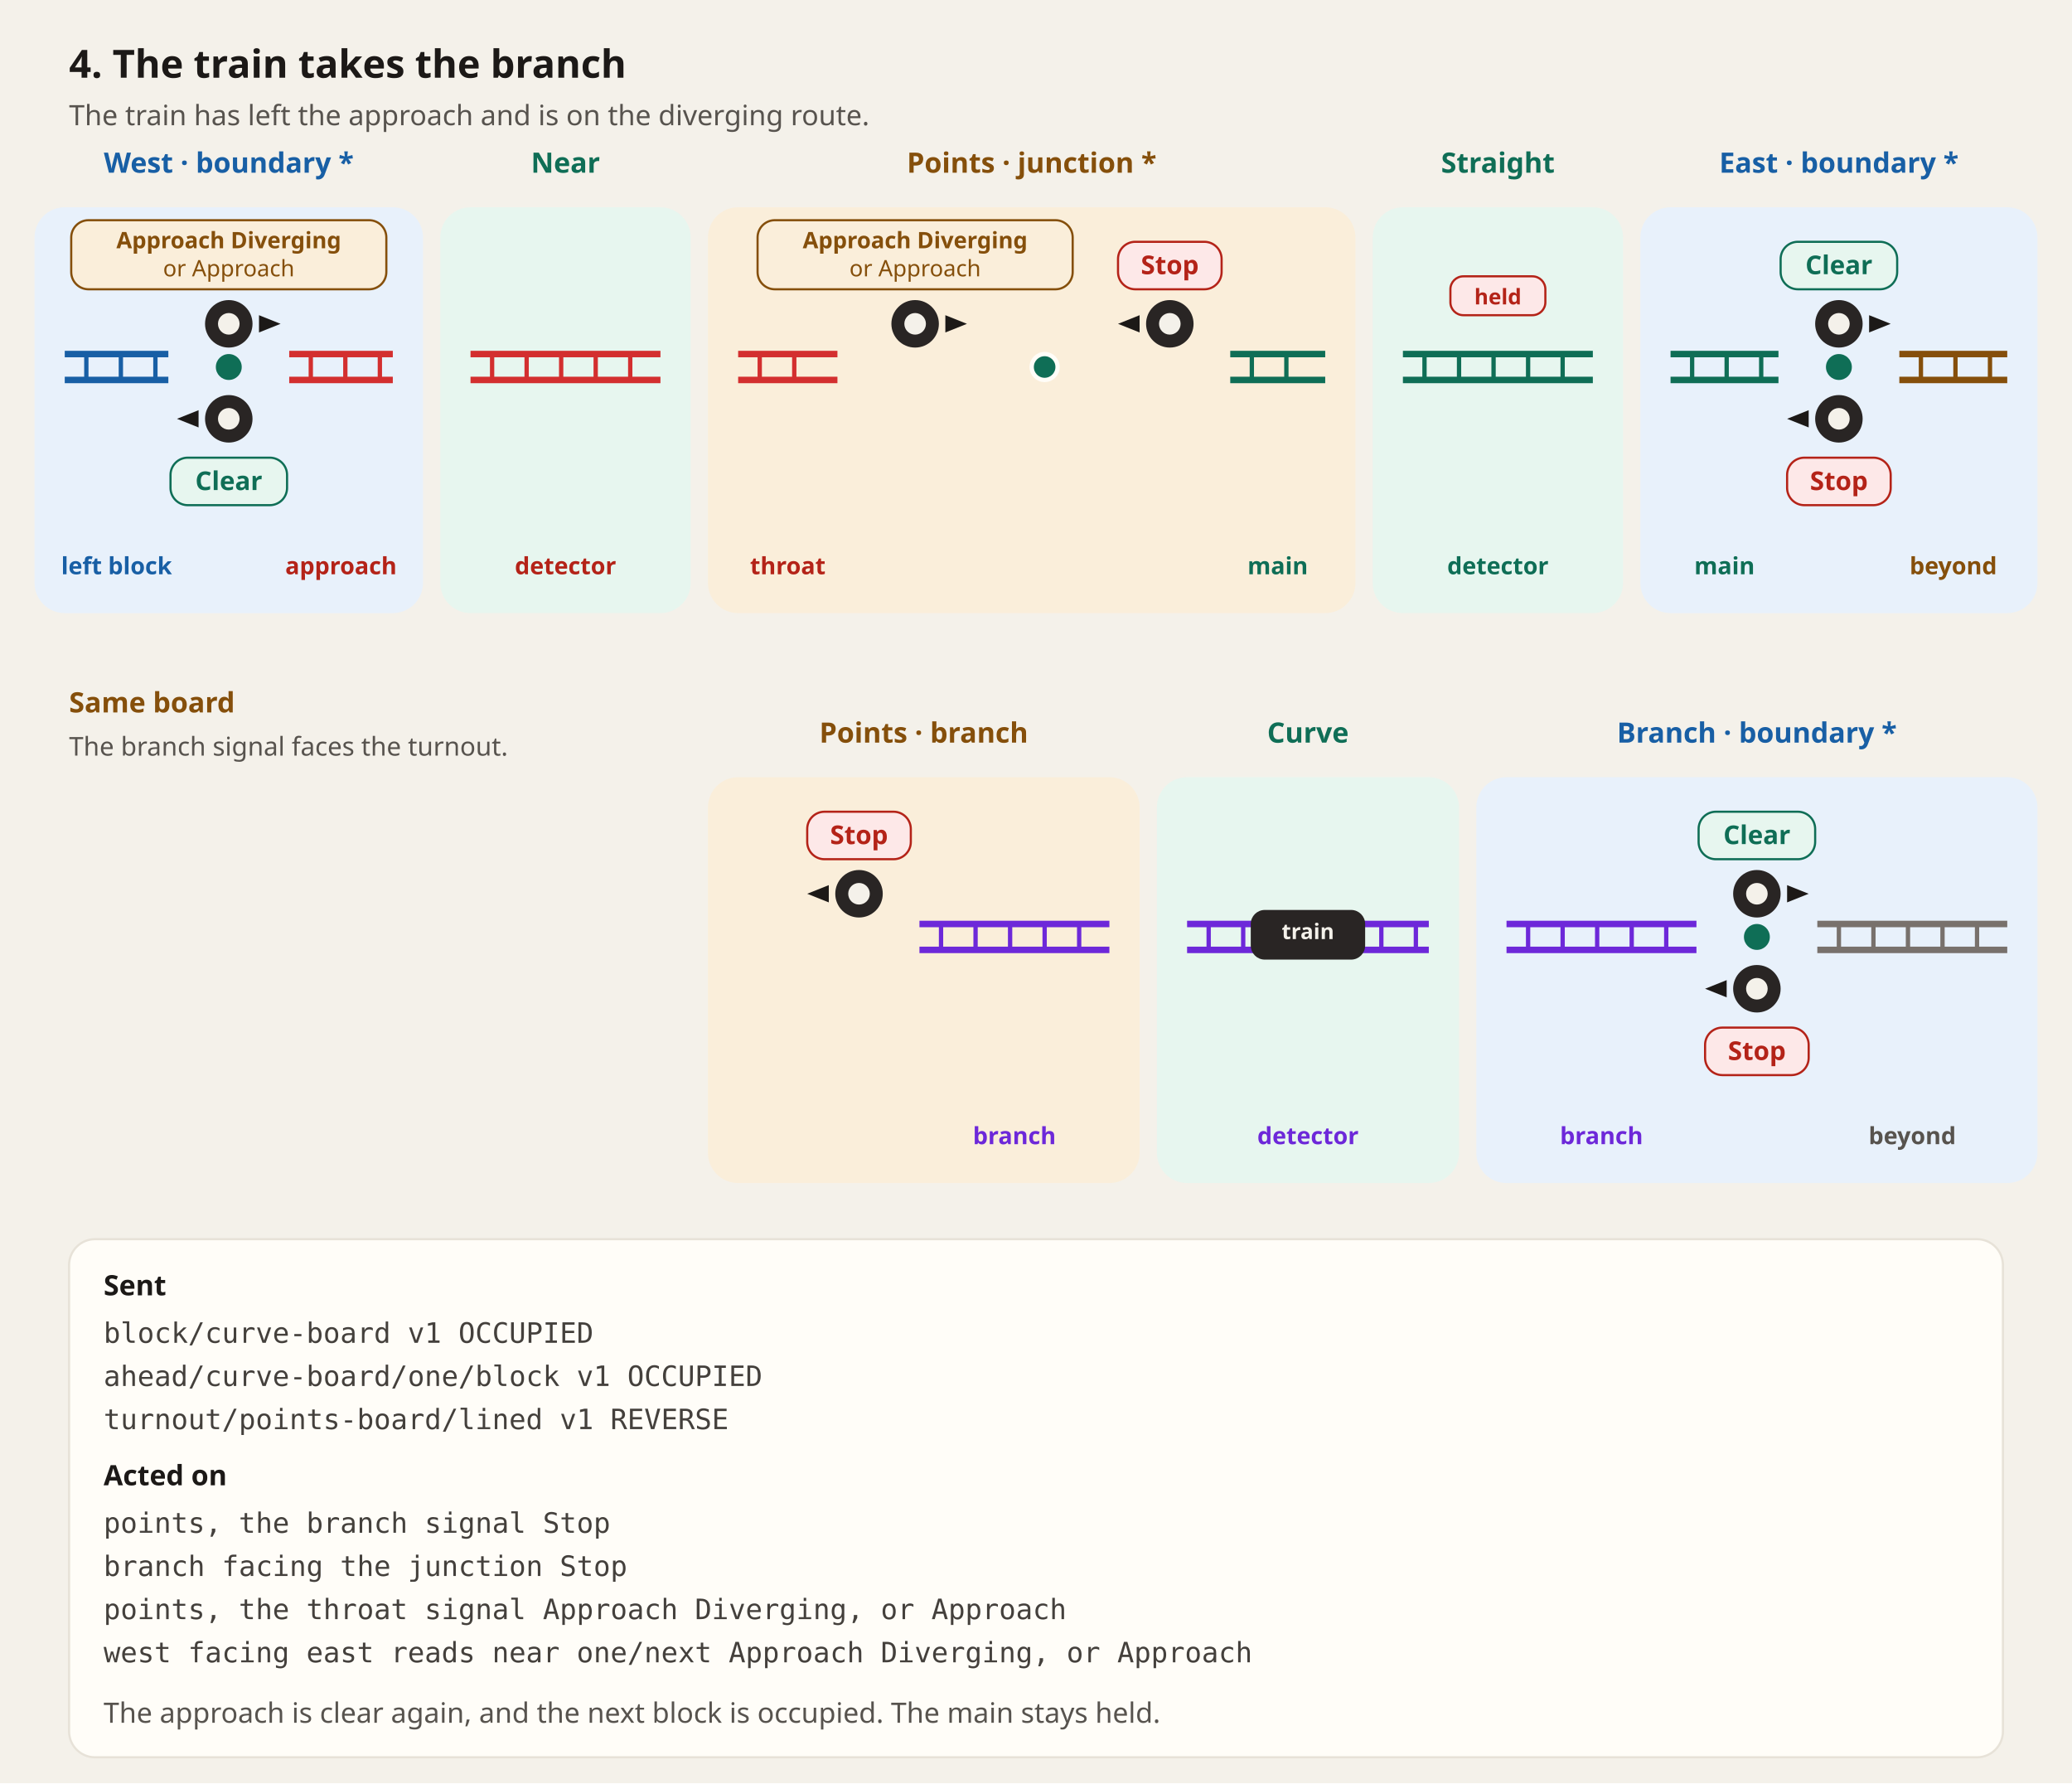
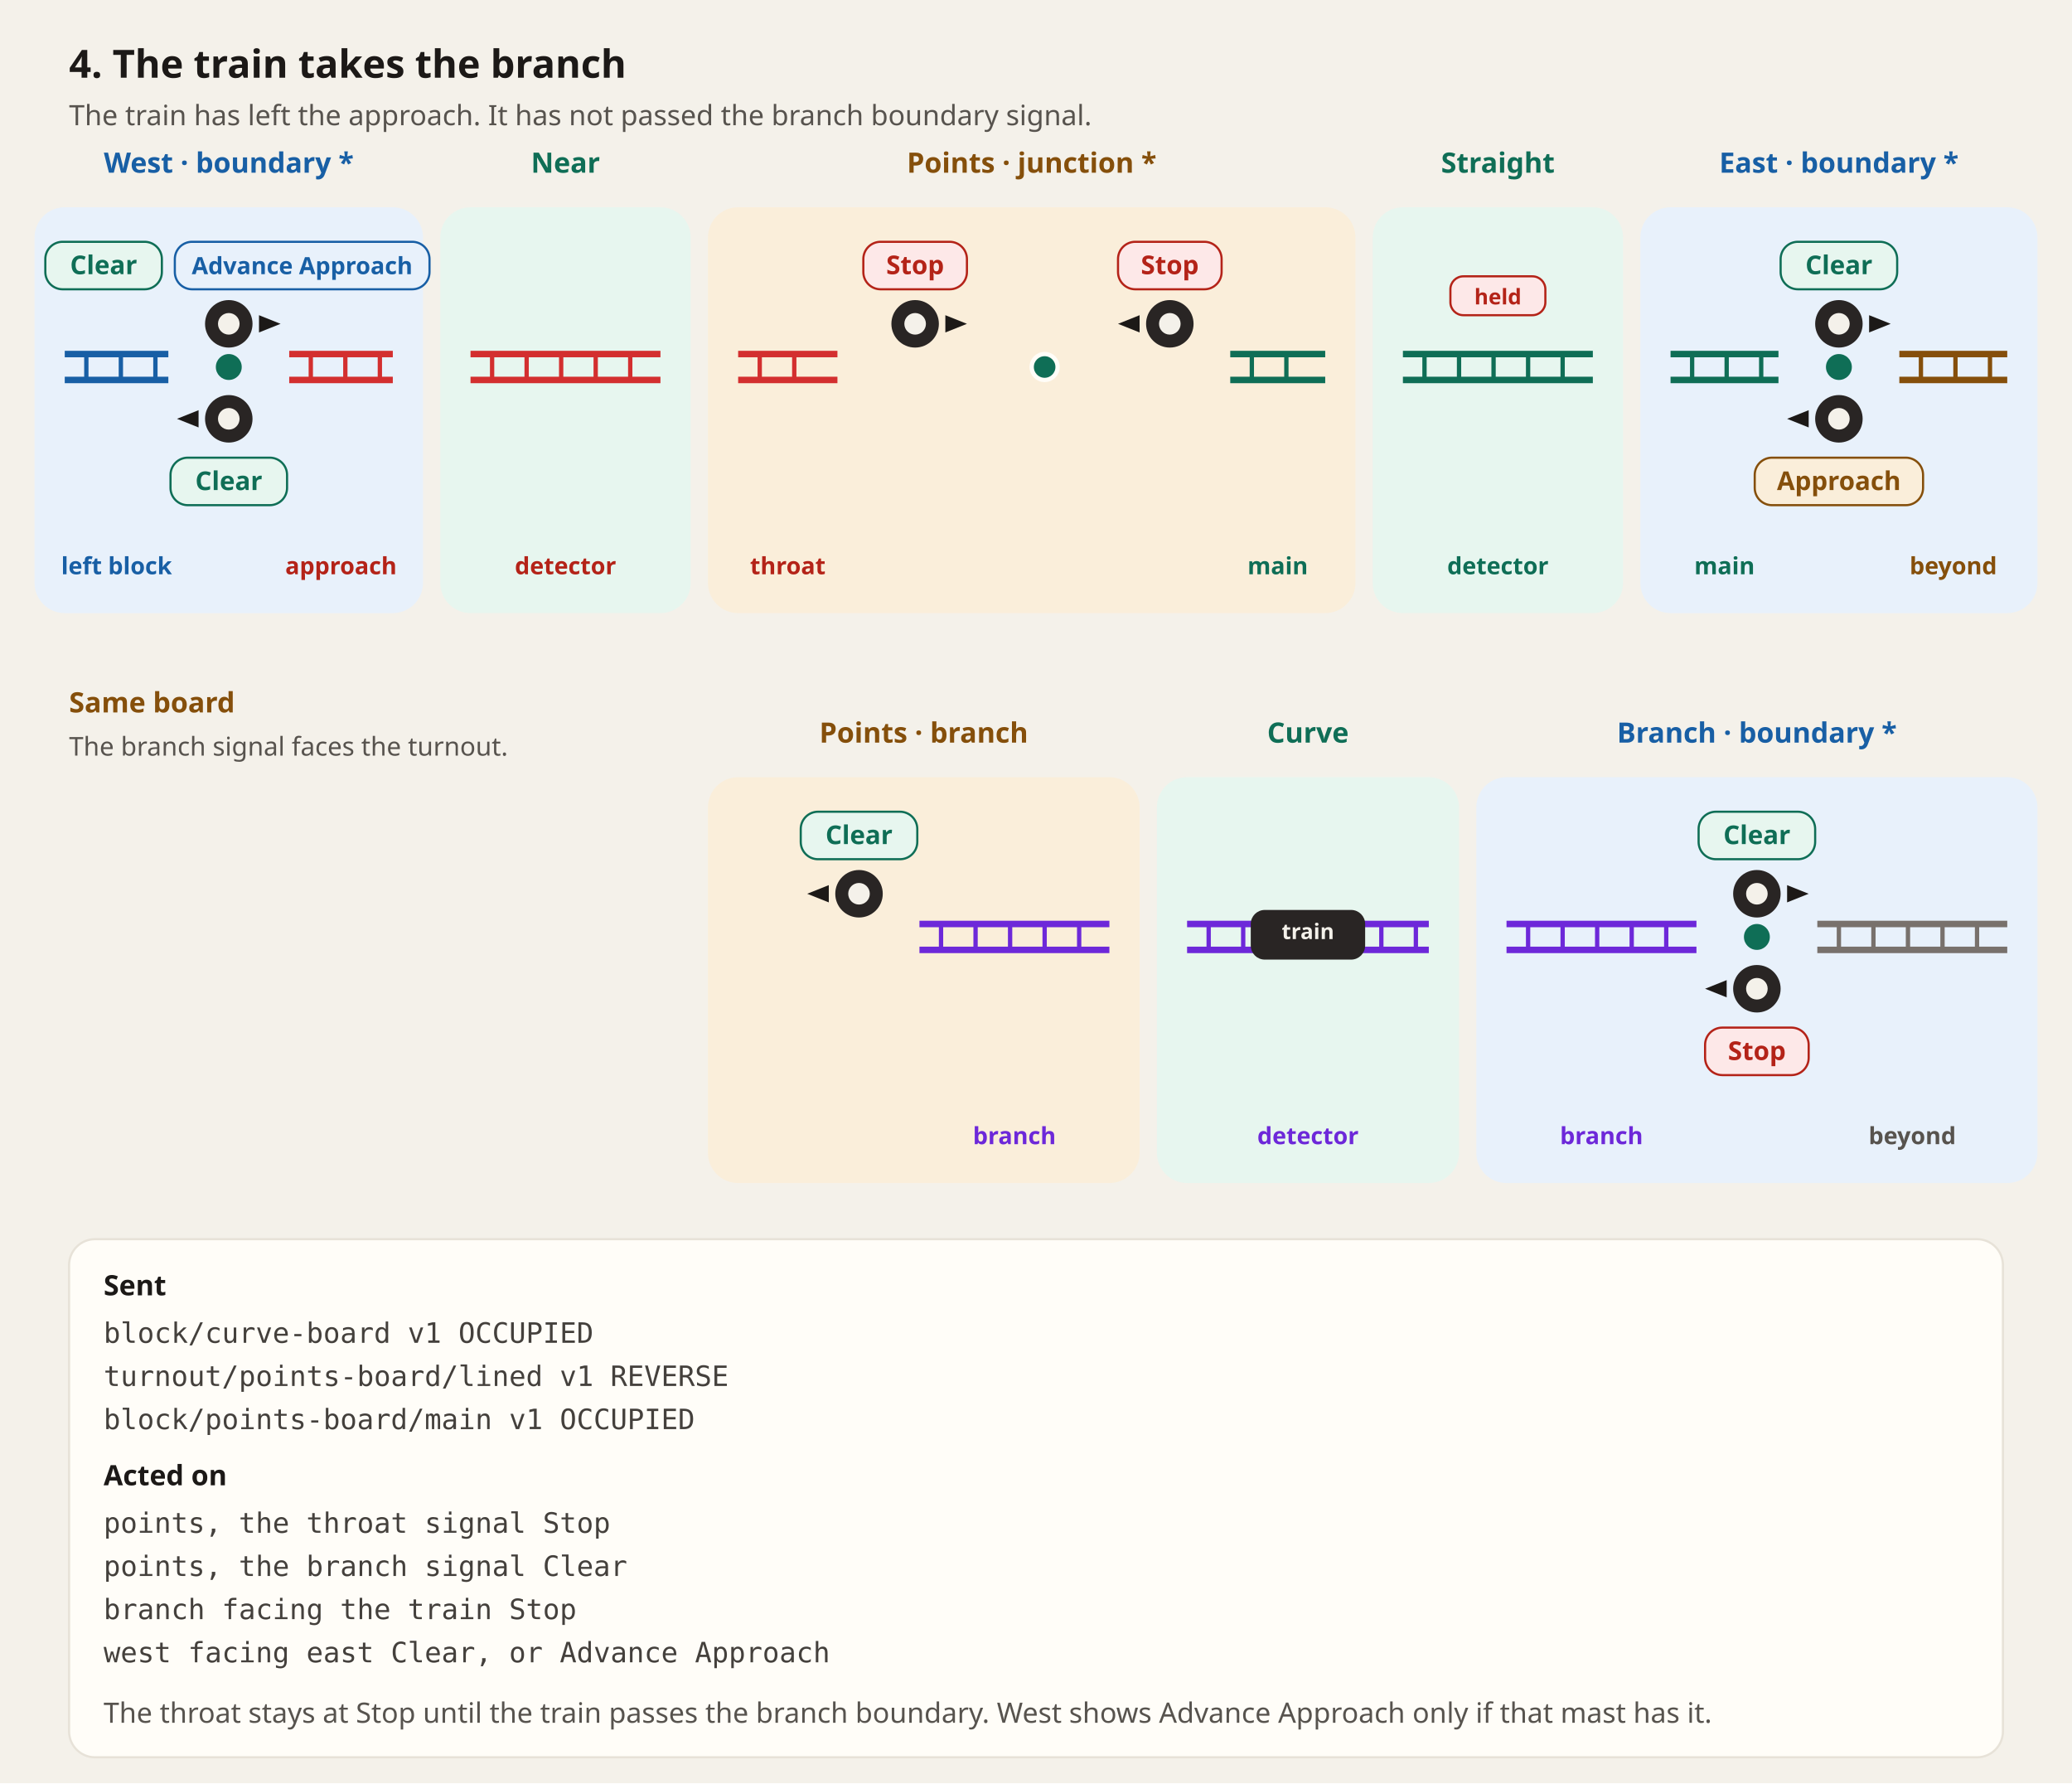
<svg xmlns="http://www.w3.org/2000/svg" width="960" height="826" viewBox="0 0 960 826" role="img" aria-labelledby="title desc">
  <rect width="960" height="826" fill="#f4f1ea" />
  <g font-family="ui-sans-serif, system-ui, sans-serif" fill="#1c1917">
    <text x="32" y="36" font-size="18" font-weight="600">4. The train takes the branch</text>
-     <text x="32" y="58" fill="#57534e" font-size="13">The train has left the approach and is on the diverging route.</text>
+     <text x="32" y="58" fill="#57534e" font-size="13">The train has left the approach. It has not passed the branch boundary signal.</text>
    <rect x="16" y="96" width="180" height="188" rx="14" fill="#e8f1fb" />
    <text x="106.0" y="80" text-anchor="middle" fill="#185fa5" font-size="13" font-weight="600">West · boundary *</text>
    <g stroke="#185fa5" stroke-width="3" stroke-linecap="butt">
      <line x1="30.0" y1="164.0" x2="78.0" y2="164.0" />
      <line x1="30.0" y1="176.0" x2="78.0" y2="176.0" />
    </g>
    <g stroke="#185fa5" stroke-width="2">
      <line x1="40.0" y1="164.0" x2="40.0" y2="176.0" />
      <line x1="56.0" y1="164.0" x2="56.0" y2="176.0" />
      <line x1="72.0" y1="164.0" x2="72.0" y2="176.0" />
    </g>
    <g stroke="#d32f2f" stroke-width="3" stroke-linecap="butt">
      <line x1="134.0" y1="164.0" x2="182.0" y2="164.0" />
      <line x1="134.0" y1="176.0" x2="182.0" y2="176.0" />
    </g>
    <g stroke="#d32f2f" stroke-width="2">
      <line x1="144.0" y1="164.0" x2="144.0" y2="176.0" />
      <line x1="160.0" y1="164.0" x2="160.0" y2="176.0" />
      <line x1="176.0" y1="164.0" x2="176.0" y2="176.0" />
    </g>
    <g transform="translate(106.0 150.0) scale(1 1)">
      <circle cx="0" cy="0" r="11" fill="#292524" />
      <circle cx="0" cy="0" r="5" fill="#f4f1ea" />
      <polygon points="14,-4 24,0 14,4" fill="#1c1917" />
    </g>
    <g transform="translate(106.0 194.0) scale(-1 1)">
      <circle cx="0" cy="0" r="11" fill="#292524" />
      <circle cx="0" cy="0" r="5" fill="#f4f1ea" />
      <polygon points="14,-4 24,0 14,4" fill="#1c1917" />
    </g>
    <circle cx="106.0" cy="170.0" r="6" fill="#0f6e56" />
    <text x="54.0" y="266" text-anchor="middle" fill="#185fa5" font-size="11" font-weight="600">left block</text>
    <text x="158.0" y="266" text-anchor="middle" fill="#b42318" font-size="11" font-weight="600">approach</text>
-     <rect x="33.0" y="102.0" width="146" height="32" rx="8" fill="#faeeda" stroke="#854f0b" />
-     <text x="106.0" y="115.0" text-anchor="middle" fill="#854f0b" font-size="10.5" font-weight="600">Approach Diverging</text>
-     <text x="106.0" y="128.0" text-anchor="middle" fill="#854f0b" font-size="10.5">or Approach</text>
+     <rect x="21.0" y="112.0" width="54" height="22" rx="8" fill="#e7f6ef" stroke="#0f6e56" />
+     <text x="48.0" y="127.0" text-anchor="middle" fill="#0f6e56" font-size="12" font-weight="600">Clear</text>
+     <rect x="81.0" y="112.0" width="118" height="22" rx="8" fill="#e8f1fb" stroke="#185fa5" />
+     <text x="140.0" y="127.0" text-anchor="middle" fill="#185fa5" font-size="11" font-weight="600">Advance Approach</text>
    <rect x="79.0" y="212.0" width="54" height="22" rx="8" fill="#e7f6ef" stroke="#0f6e56" />
    <text x="106.0" y="227.0" text-anchor="middle" fill="#0f6e56" font-size="12" font-weight="600">Clear</text>
    <rect x="204" y="96" width="116" height="188" rx="14" fill="#e7f6ef" />
    <text x="262.0" y="80" text-anchor="middle" fill="#0f6e56" font-size="13" font-weight="600">Near</text>
    <g stroke="#d32f2f" stroke-width="3" stroke-linecap="butt">
      <line x1="218.0" y1="164.0" x2="306.0" y2="164.0" />
      <line x1="218.0" y1="176.0" x2="306.0" y2="176.0" />
    </g>
    <g stroke="#d32f2f" stroke-width="2">
      <line x1="228.0" y1="164.0" x2="228.0" y2="176.0" />
      <line x1="244.0" y1="164.0" x2="244.0" y2="176.0" />
      <line x1="260.0" y1="164.0" x2="260.0" y2="176.0" />
      <line x1="276.0" y1="164.0" x2="276.0" y2="176.0" />
      <line x1="292.0" y1="164.0" x2="292.0" y2="176.0" />
    </g>
    <text x="262.0" y="266" text-anchor="middle" fill="#b42318" font-size="11" font-weight="600">detector</text>
    <rect x="328" y="96" width="300" height="188" rx="14" fill="#faeeda" />
    <text x="478.0" y="80" text-anchor="middle" fill="#854f0b" font-size="13" font-weight="600">Points · junction *</text>
    <g stroke="#d32f2f" stroke-width="3" stroke-linecap="butt">
      <line x1="342.0" y1="164.0" x2="388.0" y2="164.0" />
      <line x1="342.0" y1="176.0" x2="388.0" y2="176.0" />
    </g>
    <g stroke="#d32f2f" stroke-width="2">
      <line x1="352.0" y1="164.0" x2="352.0" y2="176.0" />
      <line x1="368.0" y1="164.0" x2="368.0" y2="176.0" />
    </g>
    <g stroke="#0f6e56" stroke-width="3" stroke-linecap="butt">
      <line x1="570.0" y1="164.0" x2="614.0" y2="164.0" />
      <line x1="570.0" y1="176.0" x2="614.0" y2="176.0" />
    </g>
    <g stroke="#0f6e56" stroke-width="2">
      <line x1="580.0" y1="164.0" x2="580.0" y2="176.0" />
      <line x1="596.0" y1="164.0" x2="596.0" y2="176.0" />
    </g>
    <g transform="translate(424.0 150.0) scale(1 1)">
      <circle cx="0" cy="0" r="11" fill="#292524" />
      <circle cx="0" cy="0" r="5" fill="#f4f1ea" />
      <polygon points="14,-4 24,0 14,4" fill="#1c1917" />
    </g>
    <g transform="translate(542.0 150.0) scale(-1 1)">
      <circle cx="0" cy="0" r="11" fill="#292524" />
      <circle cx="0" cy="0" r="5" fill="#f4f1ea" />
      <polygon points="14,-4 24,0 14,4" fill="#1c1917" />
    </g>
    <circle cx="484.0" cy="170.0" r="6" fill="#0f6e56" stroke="#fffdf8" stroke-width="2" />
    <text x="365.0" y="266" text-anchor="middle" fill="#b42318" font-size="11" font-weight="600">throat</text>
    <text x="592.0" y="266" text-anchor="middle" fill="#0f6e56" font-size="11" font-weight="600">main</text>
-     <rect x="351.0" y="102.0" width="146" height="32" rx="8" fill="#faeeda" stroke="#854f0b" />
-     <text x="424.0" y="115.0" text-anchor="middle" fill="#854f0b" font-size="10.5" font-weight="600">Approach Diverging</text>
-     <text x="424.0" y="128.0" text-anchor="middle" fill="#854f0b" font-size="10.5">or Approach</text>
+     <rect x="400.0" y="112.0" width="48" height="22" rx="8" fill="#fde8e8" stroke="#b42318" />
+     <text x="424.0" y="127.0" text-anchor="middle" fill="#b42318" font-size="12" font-weight="600">Stop</text>
    <rect x="518.0" y="112.0" width="48" height="22" rx="8" fill="#fde8e8" stroke="#b42318" />
    <text x="542.0" y="127.0" text-anchor="middle" fill="#b42318" font-size="12" font-weight="600">Stop</text>
    <rect x="636" y="96" width="116" height="188" rx="14" fill="#e7f6ef" />
    <text x="694.0" y="80" text-anchor="middle" fill="#0f6e56" font-size="13" font-weight="600">Straight</text>
    <g stroke="#0f6e56" stroke-width="3" stroke-linecap="butt">
      <line x1="650.0" y1="164.0" x2="738.0" y2="164.0" />
      <line x1="650.0" y1="176.0" x2="738.0" y2="176.0" />
    </g>
    <g stroke="#0f6e56" stroke-width="2">
      <line x1="660.0" y1="164.0" x2="660.0" y2="176.0" />
      <line x1="676.0" y1="164.0" x2="676.0" y2="176.0" />
      <line x1="692.0" y1="164.0" x2="692.0" y2="176.0" />
      <line x1="708.0" y1="164.0" x2="708.0" y2="176.0" />
      <line x1="724.0" y1="164.0" x2="724.0" y2="176.0" />
    </g>
    <text x="694.0" y="266" text-anchor="middle" fill="#0f6e56" font-size="11" font-weight="600">detector</text>
    <rect x="672.0" y="128.0" width="44" height="18" rx="6" fill="#fde8e8" stroke="#b42318" />
    <text x="694.0" y="141.0" text-anchor="middle" fill="#b42318" font-size="10" font-weight="600">held</text>
    <rect x="760" y="96" width="184" height="188" rx="14" fill="#e8f1fb" />
    <text x="852.0" y="80" text-anchor="middle" fill="#185fa5" font-size="13" font-weight="600">East · boundary *</text>
    <g stroke="#0f6e56" stroke-width="3" stroke-linecap="butt">
      <line x1="774.0" y1="164.0" x2="824.0" y2="164.0" />
      <line x1="774.0" y1="176.0" x2="824.0" y2="176.0" />
    </g>
    <g stroke="#0f6e56" stroke-width="2">
      <line x1="784.0" y1="164.0" x2="784.0" y2="176.0" />
      <line x1="800.0" y1="164.0" x2="800.0" y2="176.0" />
      <line x1="816.0" y1="164.0" x2="816.0" y2="176.0" />
    </g>
    <g stroke="#854f0b" stroke-width="3" stroke-linecap="butt">
      <line x1="880.0" y1="164.0" x2="930.0" y2="164.0" />
      <line x1="880.0" y1="176.0" x2="930.0" y2="176.0" />
    </g>
    <g stroke="#854f0b" stroke-width="2">
      <line x1="890.0" y1="164.0" x2="890.0" y2="176.0" />
      <line x1="906.0" y1="164.0" x2="906.0" y2="176.0" />
      <line x1="922.0" y1="164.0" x2="922.0" y2="176.0" />
    </g>
    <g transform="translate(852.0 150.0) scale(1 1)">
      <circle cx="0" cy="0" r="11" fill="#292524" />
      <circle cx="0" cy="0" r="5" fill="#f4f1ea" />
      <polygon points="14,-4 24,0 14,4" fill="#1c1917" />
    </g>
    <g transform="translate(852.0 194.0) scale(-1 1)">
      <circle cx="0" cy="0" r="11" fill="#292524" />
      <circle cx="0" cy="0" r="5" fill="#f4f1ea" />
      <polygon points="14,-4 24,0 14,4" fill="#1c1917" />
    </g>
    <circle cx="852.0" cy="170.0" r="6" fill="#0f6e56" />
    <text x="799.0" y="266" text-anchor="middle" fill="#0f6e56" font-size="11" font-weight="600">main</text>
    <text x="905.0" y="266" text-anchor="middle" fill="#854f0b" font-size="11" font-weight="600">beyond</text>
    <rect x="825.0" y="112.0" width="54" height="22" rx="8" fill="#e7f6ef" stroke="#0f6e56" />
    <text x="852.0" y="127.0" text-anchor="middle" fill="#0f6e56" font-size="12" font-weight="600">Clear</text>
-     <rect x="828.0" y="212.0" width="48" height="22" rx="8" fill="#fde8e8" stroke="#b42318" />
-     <text x="852.0" y="227.0" text-anchor="middle" fill="#b42318" font-size="12" font-weight="600">Stop</text>
+     <rect x="813.0" y="212.0" width="78" height="22" rx="8" fill="#faeeda" stroke="#854f0b" />
+     <text x="852.0" y="227.0" text-anchor="middle" fill="#854f0b" font-size="12" font-weight="600">Approach</text>
    <text x="32" y="330" fill="#854f0b" font-size="13" font-weight="600">Same board</text>
    <text x="32" y="350" fill="#57534e" font-size="12">The branch signal faces the turnout.</text>
    <rect x="328" y="360" width="200" height="188" rx="14" fill="#faeeda" />
    <text x="428.0" y="344" text-anchor="middle" fill="#854f0b" font-size="13" font-weight="600">Points · branch</text>
    <g stroke="#6d28d9" stroke-width="3" stroke-linecap="butt">
      <line x1="426.0" y1="428.0" x2="514.0" y2="428.0" />
      <line x1="426.0" y1="440.0" x2="514.0" y2="440.0" />
    </g>
    <g stroke="#6d28d9" stroke-width="2">
      <line x1="436.0" y1="428.0" x2="436.0" y2="440.0" />
      <line x1="452.0" y1="428.0" x2="452.0" y2="440.0" />
      <line x1="468.0" y1="428.0" x2="468.0" y2="440.0" />
      <line x1="484.0" y1="428.0" x2="484.0" y2="440.0" />
      <line x1="500.0" y1="428.0" x2="500.0" y2="440.0" />
    </g>
    <g transform="translate(398.0 414.0) scale(-1 1)">
      <circle cx="0" cy="0" r="11" fill="#292524" />
      <circle cx="0" cy="0" r="5" fill="#f4f1ea" />
      <polygon points="14,-4 24,0 14,4" fill="#1c1917" />
    </g>
    <text x="470.0" y="530" text-anchor="middle" fill="#6d28d9" font-size="11" font-weight="600">branch</text>
-     <rect x="374.0" y="376.0" width="48" height="22" rx="8" fill="#fde8e8" stroke="#b42318" />
-     <text x="398.0" y="391.0" text-anchor="middle" fill="#b42318" font-size="12" font-weight="600">Stop</text>
+     <rect x="371.0" y="376.0" width="54" height="22" rx="8" fill="#e7f6ef" stroke="#0f6e56" />
+     <text x="398.0" y="391.0" text-anchor="middle" fill="#0f6e56" font-size="12" font-weight="600">Clear</text>
    <rect x="536" y="360" width="140" height="188" rx="14" fill="#e7f6ef" />
    <text x="606.0" y="344" text-anchor="middle" fill="#0f6e56" font-size="13" font-weight="600">Curve</text>
    <g stroke="#6d28d9" stroke-width="3" stroke-linecap="butt">
      <line x1="550.0" y1="428.0" x2="662.0" y2="428.0" />
      <line x1="550.0" y1="440.0" x2="662.0" y2="440.0" />
    </g>
    <g stroke="#6d28d9" stroke-width="2">
      <line x1="560.0" y1="428.0" x2="560.0" y2="440.0" />
      <line x1="576.0" y1="428.0" x2="576.0" y2="440.0" />
      <line x1="592.0" y1="428.0" x2="592.0" y2="440.0" />
      <line x1="608.0" y1="428.0" x2="608.0" y2="440.0" />
      <line x1="624.0" y1="428.0" x2="624.0" y2="440.0" />
      <line x1="640.0" y1="428.0" x2="640.0" y2="440.0" />
      <line x1="656.0" y1="428.0" x2="656.0" y2="440.0" />
    </g>
    <text x="606.0" y="530" text-anchor="middle" fill="#6d28d9" font-size="11" font-weight="600">detector</text>
    <rect x="580.0" y="422.0" width="52" height="22" rx="6" fill="#292524" stroke="#292524" />
    <text x="606.0" y="435.0" text-anchor="middle" fill="#f4f1ea" font-size="10" font-weight="600">train</text>
    <rect x="684" y="360" width="260" height="188" rx="14" fill="#e8f1fb" />
    <text x="814.0" y="344" text-anchor="middle" fill="#185fa5" font-size="13" font-weight="600">Branch · boundary *</text>
    <g stroke="#6d28d9" stroke-width="3" stroke-linecap="butt">
      <line x1="698.0" y1="428.0" x2="786.0" y2="428.0" />
      <line x1="698.0" y1="440.0" x2="786.0" y2="440.0" />
    </g>
    <g stroke="#6d28d9" stroke-width="2">
      <line x1="708.0" y1="428.0" x2="708.0" y2="440.0" />
      <line x1="724.0" y1="428.0" x2="724.0" y2="440.0" />
      <line x1="740.0" y1="428.0" x2="740.0" y2="440.0" />
      <line x1="756.0" y1="428.0" x2="756.0" y2="440.0" />
      <line x1="772.0" y1="428.0" x2="772.0" y2="440.0" />
    </g>
    <g stroke="#78716c" stroke-width="3" stroke-linecap="butt">
      <line x1="842.0" y1="428.0" x2="930.0" y2="428.0" />
      <line x1="842.0" y1="440.0" x2="930.0" y2="440.0" />
    </g>
    <g stroke="#78716c" stroke-width="2">
      <line x1="852.0" y1="428.0" x2="852.0" y2="440.0" />
      <line x1="868.0" y1="428.0" x2="868.0" y2="440.0" />
      <line x1="884.0" y1="428.0" x2="884.0" y2="440.0" />
      <line x1="900.0" y1="428.0" x2="900.0" y2="440.0" />
      <line x1="916.0" y1="428.0" x2="916.0" y2="440.0" />
    </g>
    <g transform="translate(814.0 414.0) scale(1 1)">
      <circle cx="0" cy="0" r="11" fill="#292524" />
      <circle cx="0" cy="0" r="5" fill="#f4f1ea" />
      <polygon points="14,-4 24,0 14,4" fill="#1c1917" />
    </g>
    <g transform="translate(814.0 458.0) scale(-1 1)">
      <circle cx="0" cy="0" r="11" fill="#292524" />
      <circle cx="0" cy="0" r="5" fill="#f4f1ea" />
      <polygon points="14,-4 24,0 14,4" fill="#1c1917" />
    </g>
    <circle cx="814.0" cy="434.0" r="6" fill="#0f6e56" />
    <text x="742.0" y="530" text-anchor="middle" fill="#6d28d9" font-size="11" font-weight="600">branch</text>
    <text x="886.0" y="530" text-anchor="middle" fill="#57534e" font-size="11" font-weight="600">beyond</text>
    <rect x="787.0" y="376.0" width="54" height="22" rx="8" fill="#e7f6ef" stroke="#0f6e56" />
    <text x="814.0" y="391.0" text-anchor="middle" fill="#0f6e56" font-size="12" font-weight="600">Clear</text>
    <rect x="790.0" y="476.0" width="48" height="22" rx="8" fill="#fde8e8" stroke="#b42318" />
    <text x="814.0" y="491.0" text-anchor="middle" fill="#b42318" font-size="12" font-weight="600">Stop</text>
    <rect x="32" y="574" width="896" height="240" rx="12" fill="#fffdf8" stroke="#e7e2d8" />
    <text x="48" y="600" font-size="13" font-weight="600">Sent</text>
    <text x="48" y="622" fill="#44403c" font-family="ui-monospace, SFMono-Regular, Menlo, monospace" font-size="13">block/curve-board                          v1 OCCUPIED</text>
-     <text x="48" y="642" fill="#44403c" font-family="ui-monospace, SFMono-Regular, Menlo, monospace" font-size="13">ahead/curve-board/one/block                v1 OCCUPIED</text>
-     <text x="48" y="662" fill="#44403c" font-family="ui-monospace, SFMono-Regular, Menlo, monospace" font-size="13">turnout/points-board/lined                 v1 REVERSE</text>
+     <text x="48" y="642" fill="#44403c" font-family="ui-monospace, SFMono-Regular, Menlo, monospace" font-size="13">turnout/points-board/lined                 v1 REVERSE</text>
+     <text x="48" y="662" fill="#44403c" font-family="ui-monospace, SFMono-Regular, Menlo, monospace" font-size="13">block/points-board/main                    v1 OCCUPIED</text>
    <text x="48" y="688" font-size="13" font-weight="600">Acted on</text>
-     <text x="48" y="710" fill="#44403c" font-family="ui-monospace, SFMono-Regular, Menlo, monospace" font-size="13">points, the branch signal                  Stop</text>
-     <text x="48" y="730" fill="#44403c" font-family="ui-monospace, SFMono-Regular, Menlo, monospace" font-size="13">branch facing the junction                 Stop</text>
-     <text x="48" y="750" fill="#44403c" font-family="ui-monospace, SFMono-Regular, Menlo, monospace" font-size="13">points, the throat signal                  Approach Diverging, or Approach</text>
-     <text x="48" y="770" fill="#44403c" font-family="ui-monospace, SFMono-Regular, Menlo, monospace" font-size="13">west facing east reads near one/next       Approach Diverging, or Approach</text>
-     <text x="48" y="798" fill="#57534e" font-size="13">The approach is clear again, and the next block is occupied. The main stays held.</text>
+     <text x="48" y="710" fill="#44403c" font-family="ui-monospace, SFMono-Regular, Menlo, monospace" font-size="13">points, the throat signal                  Stop</text>
+     <text x="48" y="730" fill="#44403c" font-family="ui-monospace, SFMono-Regular, Menlo, monospace" font-size="13">points, the branch signal                  Clear</text>
+     <text x="48" y="750" fill="#44403c" font-family="ui-monospace, SFMono-Regular, Menlo, monospace" font-size="13">branch facing the train                    Stop</text>
+     <text x="48" y="770" fill="#44403c" font-family="ui-monospace, SFMono-Regular, Menlo, monospace" font-size="13">west facing east                           Clear, or Advance Approach</text>
+     <text x="48" y="798" fill="#57534e" font-size="13">The throat stays at Stop until the train passes the branch boundary. West shows Advance Approach only if that mast has it.</text>
  </g>
</svg>
